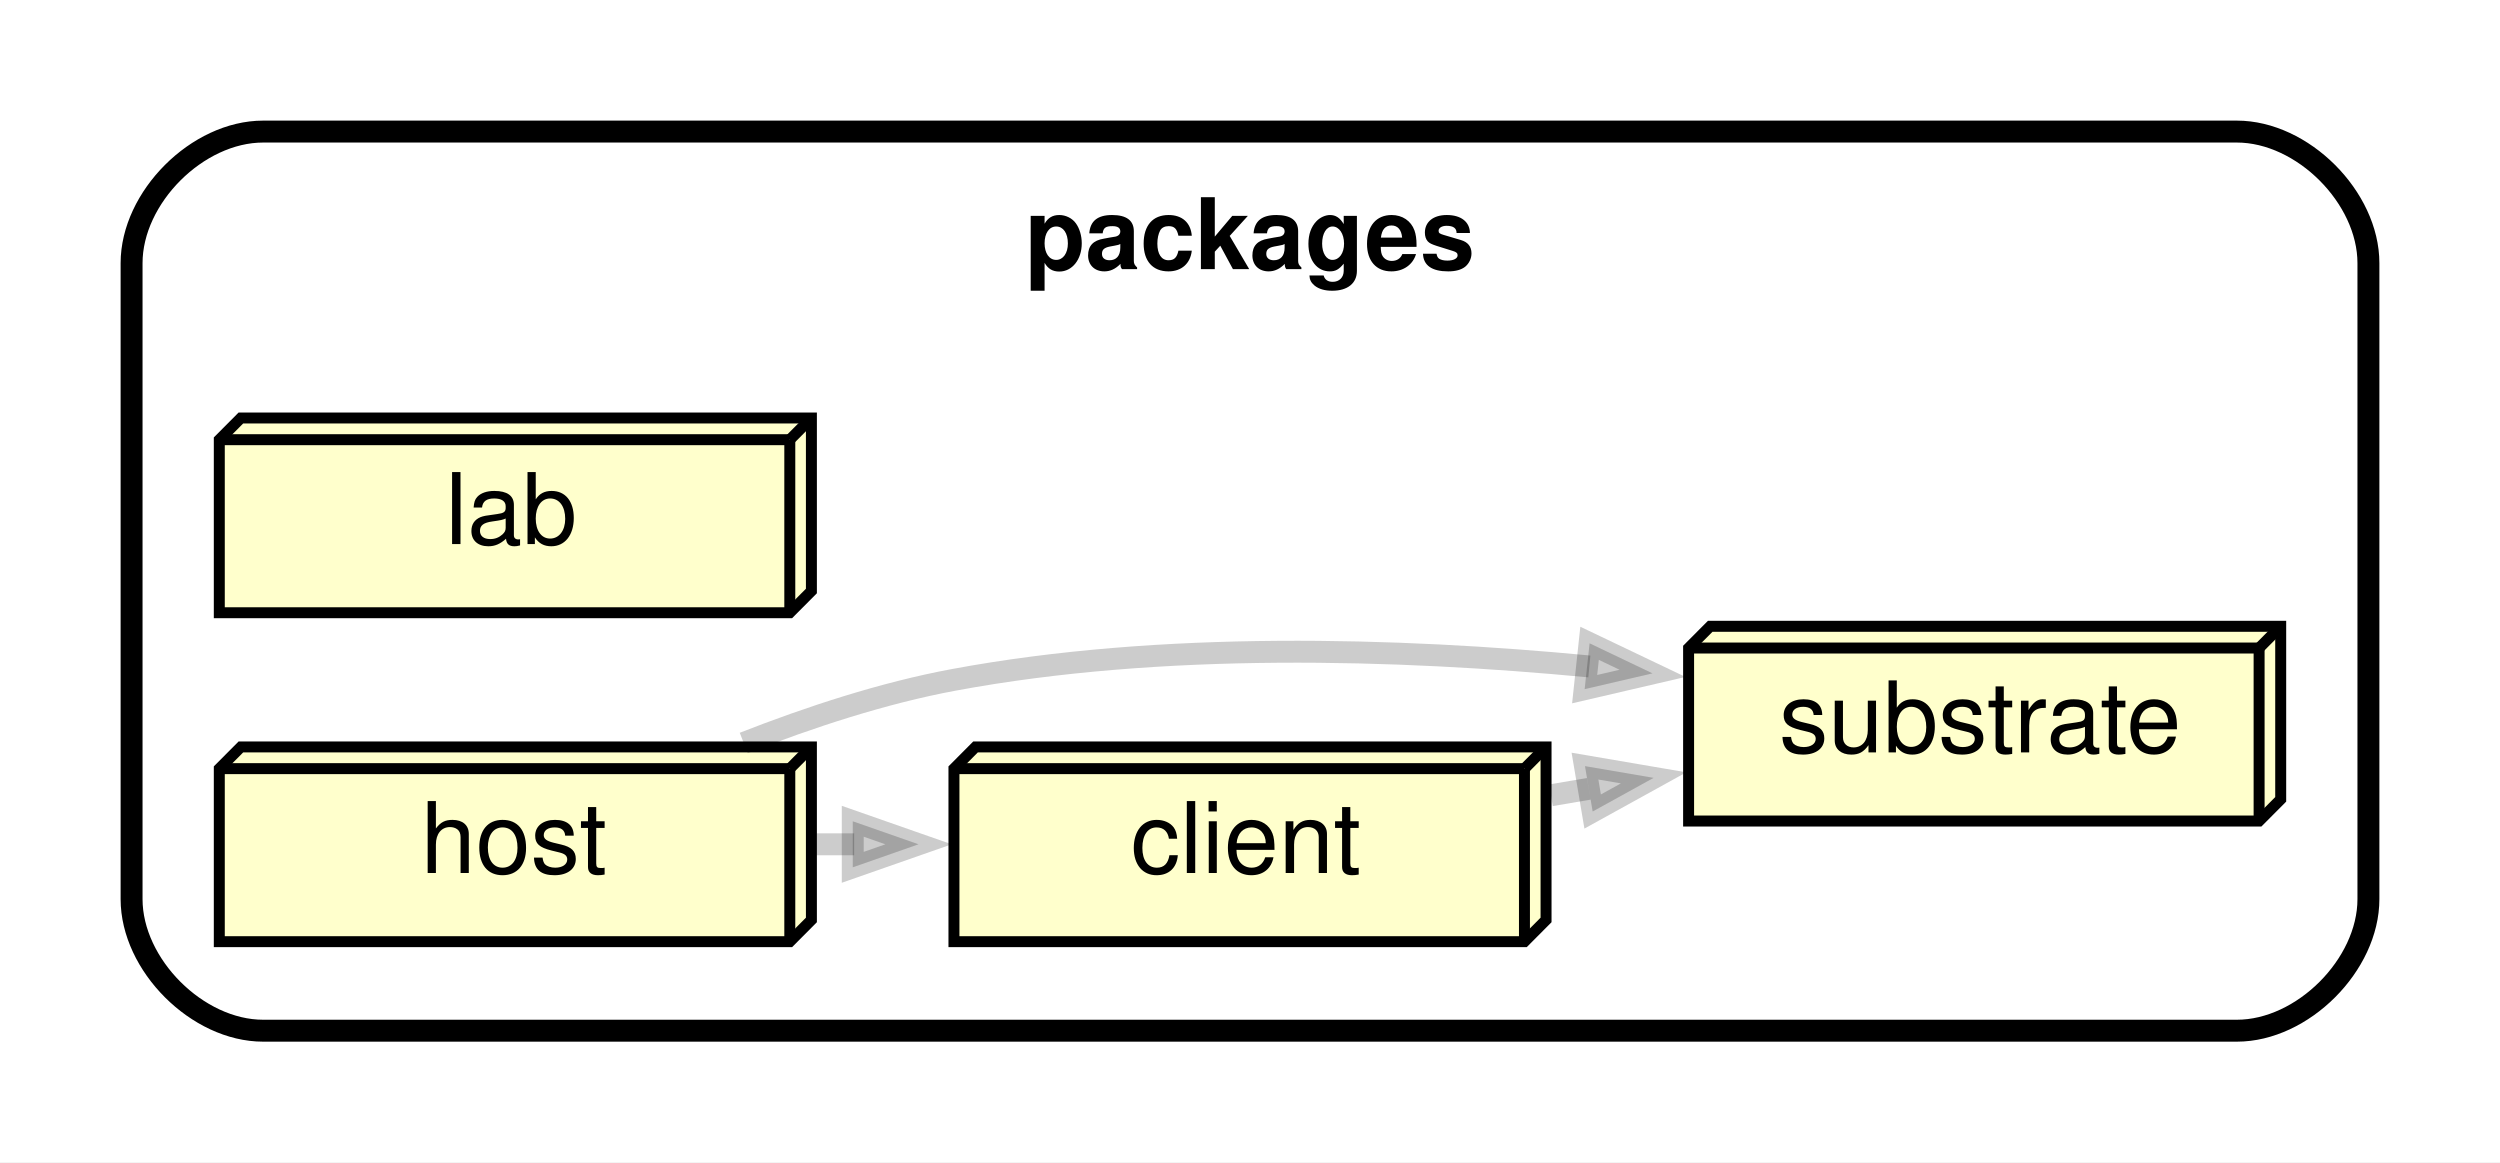
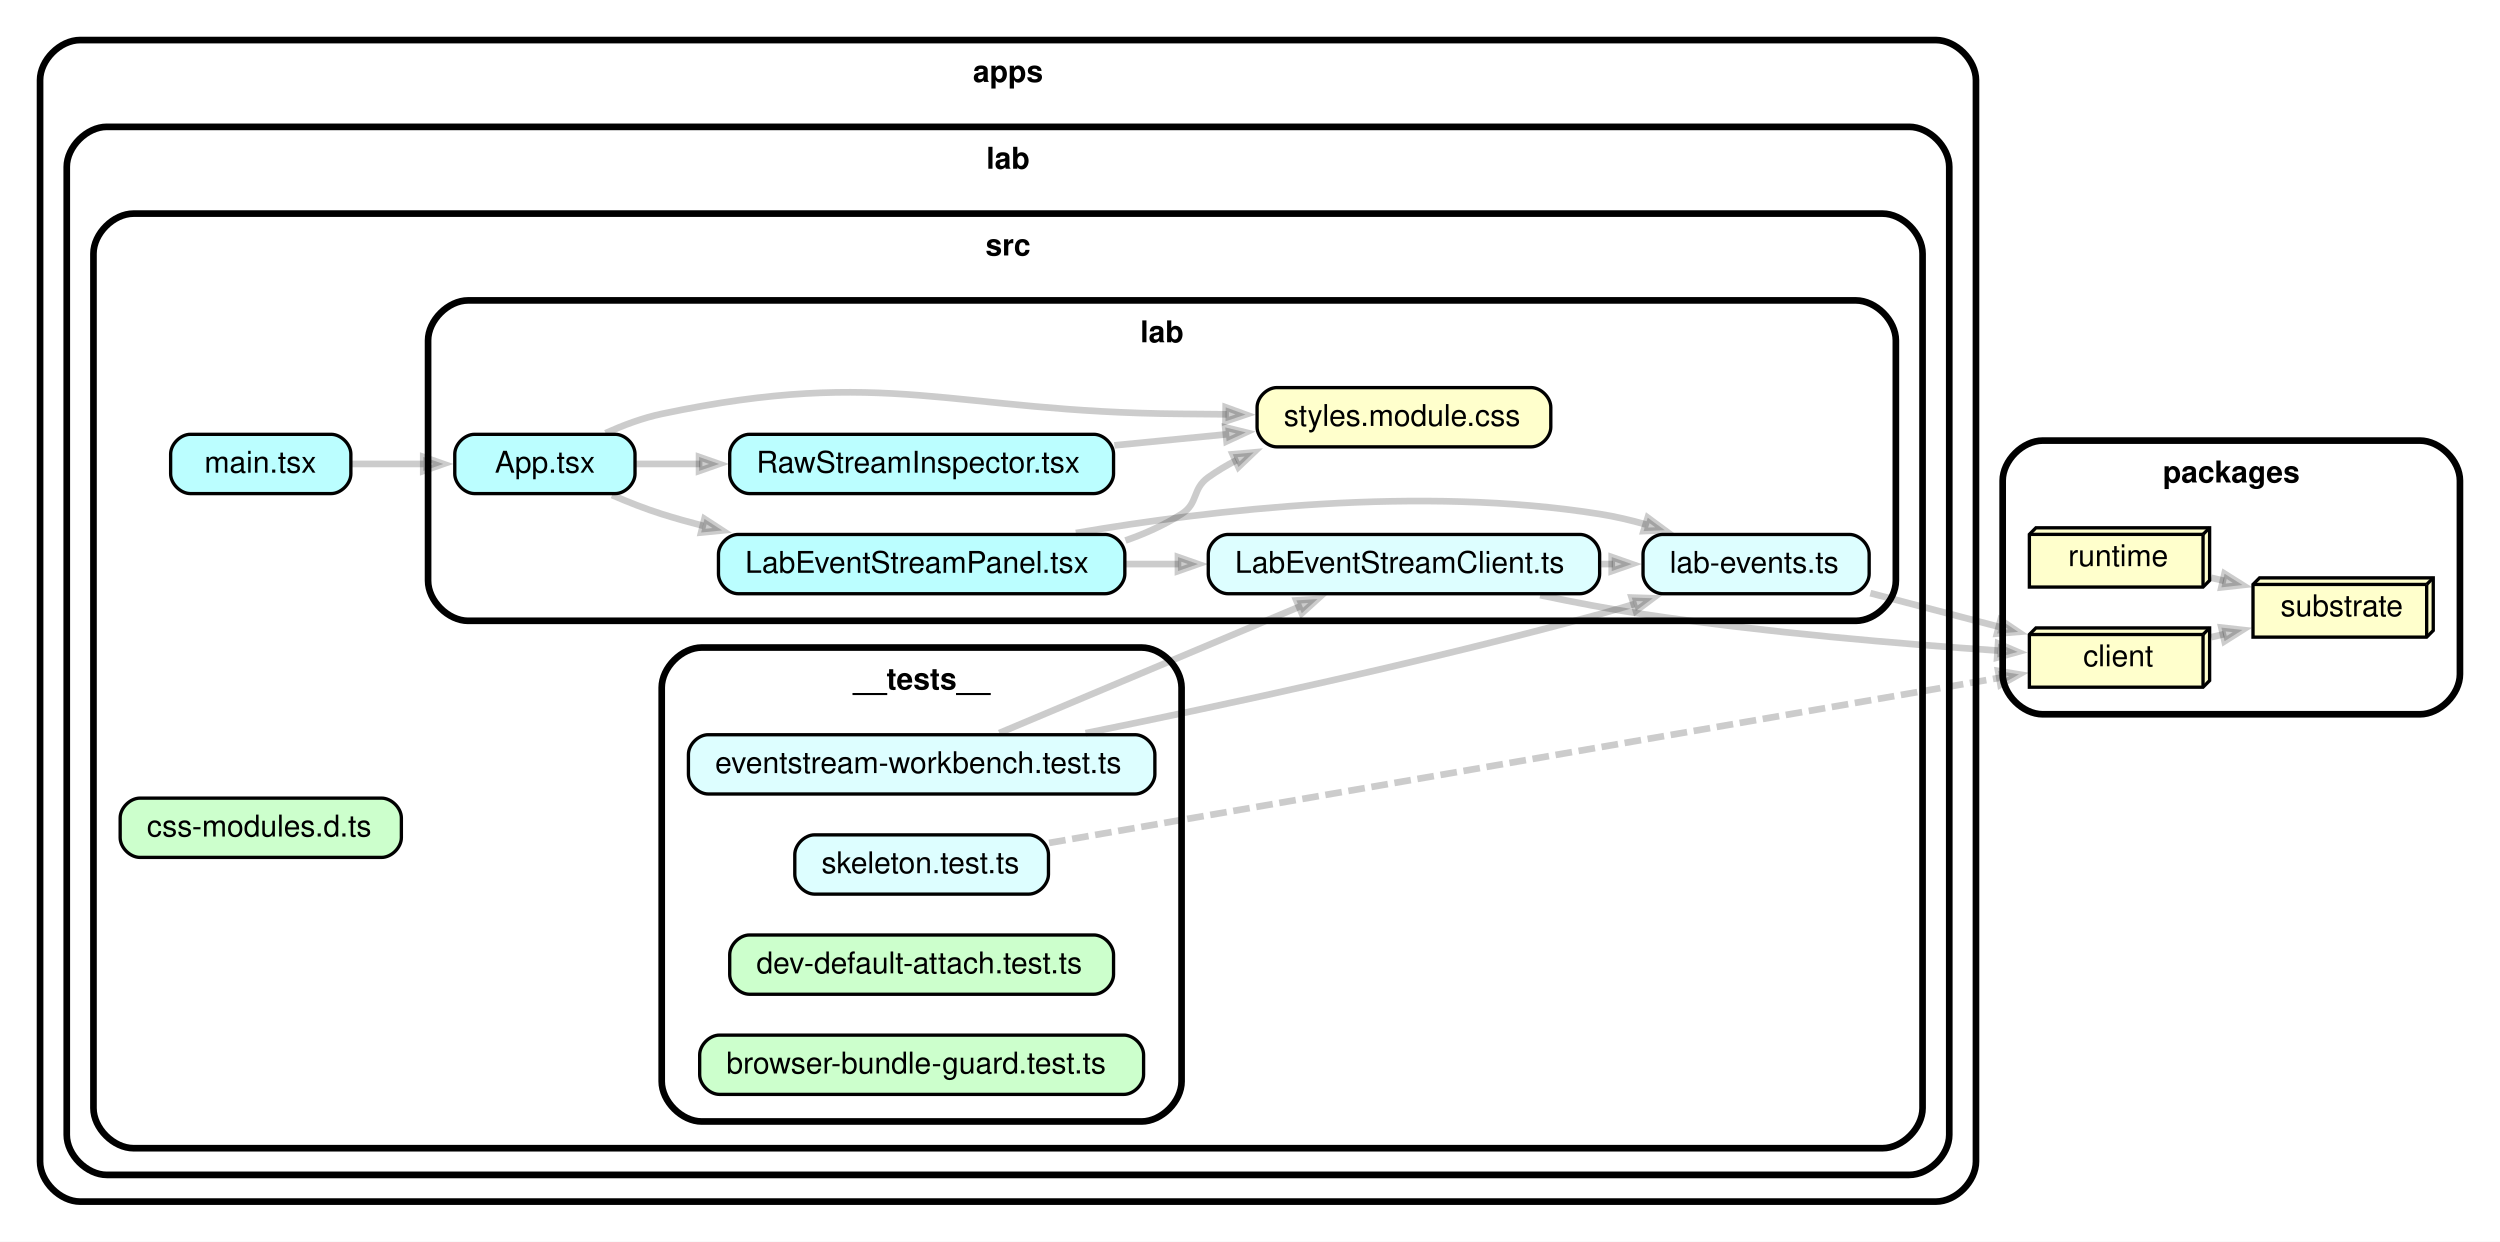
- <svg xmlns="http://www.w3.org/2000/svg" xmlns:xlink="http://www.w3.org/1999/xlink" width="228pt" height="106pt" viewBox="0.00 0.00 228.00 106.00">
-   <g id="graph0" class="graph" transform="scale(1 1) rotate(0) translate(4 102)">
-     <polygon fill="white" stroke="none" points="-4,4 -4,-102 224,-102 224,4 -4,4" />
+ <svg xmlns="http://www.w3.org/2000/svg" xmlns:xlink="http://www.w3.org/1999/xlink" width="749pt" height="372pt" viewBox="0.00 0.00 749.00 372.00">
+   <g id="graph0" class="graph" transform="scale(1 1) rotate(0) translate(4 368)">
+     <polygon fill="white" stroke="none" points="-4,4 -4,-368 745,-368 745,4 -4,4" />
    <g id="clust1" class="cluster">
-       <path fill="#ffffff" stroke="black" stroke-width="2" d="M20,-8C20,-8 200,-8 200,-8 206,-8 212,-14 212,-20 212,-20 212,-78 212,-78 212,-84 206,-90 200,-90 200,-90 20,-90 20,-90 14,-90 8,-84 8,-78 8,-78 8,-20 8,-20 8,-14 14,-8 20,-8" />
-       <text xml:space="preserve" text-anchor="middle" x="110" y="-77.45" font-family="Helvetica,sans-Serif" font-weight="bold" font-size="9.00">packages</text>
+       <path fill="#ffffff" stroke="black" stroke-width="2" d="M20,-8C20,-8 576,-8 576,-8 582,-8 588,-14 588,-20 588,-20 588,-344 588,-344 588,-350 582,-356 576,-356 576,-356 20,-356 20,-356 14,-356 8,-350 8,-344 8,-344 8,-20 8,-20 8,-14 14,-8 20,-8" />
+       <text xml:space="preserve" text-anchor="middle" x="298" y="-343.45" font-family="Helvetica,sans-Serif" font-weight="bold" font-size="9.00">apps</text>
+     </g>
+     <g id="clust2" class="cluster">
+       <path fill="#ffffff" stroke="black" stroke-width="2" d="M28,-16C28,-16 568,-16 568,-16 574,-16 580,-22 580,-28 580,-28 580,-318 580,-318 580,-324 574,-330 568,-330 568,-330 28,-330 28,-330 22,-330 16,-324 16,-318 16,-318 16,-28 16,-28 16,-22 22,-16 28,-16" />
+       <text xml:space="preserve" text-anchor="middle" x="298" y="-317.45" font-family="Helvetica,sans-Serif" font-weight="bold" font-size="9.00">lab</text>
+     </g>
+     <g id="clust3" class="cluster">
+       <path fill="#ffffff" stroke="black" stroke-width="2" d="M36,-24C36,-24 560,-24 560,-24 566,-24 572,-30 572,-36 572,-36 572,-292 572,-292 572,-298 566,-304 560,-304 560,-304 36,-304 36,-304 30,-304 24,-298 24,-292 24,-292 24,-36 24,-36 24,-30 30,-24 36,-24" />
+       <text xml:space="preserve" text-anchor="middle" x="298" y="-291.45" font-family="Helvetica,sans-Serif" font-weight="bold" font-size="9.00">src</text>
+     </g>
+     <g id="clust4" class="cluster">
+       <path fill="#ffffff" stroke="black" stroke-width="2" d="M206.25,-32C206.25,-32 338,-32 338,-32 344,-32 350,-38 350,-44 350,-44 350,-162 350,-162 350,-168 344,-174 338,-174 338,-174 206.25,-174 206.25,-174 200.25,-174 194.25,-168 194.25,-162 194.25,-162 194.25,-44 194.25,-44 194.25,-38 200.25,-32 206.25,-32" />
+       <text xml:space="preserve" text-anchor="middle" x="272.12" y="-161.45" font-family="Helvetica,sans-Serif" font-weight="bold" font-size="9.00">__tests__</text>
+     </g>
+     <g id="clust5" class="cluster">
+       <path fill="#ffffff" stroke="black" stroke-width="2" d="M136.25,-182C136.25,-182 552,-182 552,-182 558,-182 564,-188 564,-194 564,-194 564,-266 564,-266 564,-272 558,-278 552,-278 552,-278 136.25,-278 136.25,-278 130.25,-278 124.25,-272 124.25,-266 124.25,-266 124.25,-194 124.25,-194 124.25,-188 130.25,-182 136.25,-182" />
+       <text xml:space="preserve" text-anchor="middle" x="344.12" y="-265.45" font-family="Helvetica,sans-Serif" font-weight="bold" font-size="9.00">lab</text>
+     </g>
+     <g id="clust6" class="cluster">
+       <path fill="#ffffff" stroke="black" stroke-width="2" d="M608,-154C608,-154 721,-154 721,-154 727,-154 733,-160 733,-166 733,-166 733,-224 733,-224 733,-230 727,-236 721,-236 721,-236 608,-236 608,-236 602,-236 596,-230 596,-224 596,-224 596,-166 596,-166 596,-160 602,-154 608,-154" />
+       <text xml:space="preserve" text-anchor="middle" x="664.5" y="-223.45" font-family="Helvetica,sans-Serif" font-weight="bold" font-size="9.00">packages</text>
    </g>
    <g id="node1" class="node">
      <g id="a_node1">
-         <a xlink:href="packages/client" xlink:title="client">
-           <polygon fill="#ffffcc" stroke="black" points="137,-33.88 84.97,-33.88 83,-31.9 83,-16.12 135.03,-16.12 137,-18.1 137,-33.88" />
-           <polyline fill="none" stroke="black" points="135.03,-31.9 83,-31.9" />
-           <polyline fill="none" stroke="black" points="135.03,-31.9 135.03,-16.12" />
-           <polyline fill="none" stroke="black" points="135.03,-31.9 137,-33.88" />
-           <text xml:space="preserve" text-anchor="start" x="99.12" y="-22.38" font-family="Helvetica,sans-Serif" font-size="9.00">client</text>
+         <a xlink:href="apps/lab/src/__tests__/browser-bundle-guard.test.ts" xlink:title="browser-bundle-guard.test.ts">
+           <path fill="#ccffcc" stroke="black" d="M332.71,-57.88C332.71,-57.88 211.54,-57.88 211.54,-57.88 208.58,-57.88 205.62,-54.92 205.62,-51.96 205.62,-51.96 205.62,-46.04 205.62,-46.04 205.62,-43.08 208.58,-40.12 211.54,-40.12 211.54,-40.12 332.71,-40.12 332.71,-40.12 335.67,-40.12 338.62,-43.08 338.62,-46.04 338.62,-46.04 338.62,-51.96 338.62,-51.96 338.62,-54.92 335.67,-57.88 332.71,-57.88" />
+           <text xml:space="preserve" text-anchor="start" x="213.62" y="-46.38" font-family="Helvetica,sans-Serif" font-size="9.00">browser-bundle-guard.test.ts</text>
        </a>
      </g>
    </g>
    <g id="node2" class="node">
      <g id="a_node2">
-         <a xlink:href="packages/substrate" xlink:title="substrate">
-           <polygon fill="#ffffcc" stroke="black" points="204,-44.88 151.97,-44.88 150,-42.9 150,-27.12 202.03,-27.12 204,-29.1 204,-44.88" />
-           <polyline fill="none" stroke="black" points="202.03,-42.9 150,-42.9" />
-           <polyline fill="none" stroke="black" points="202.03,-42.9 202.03,-27.12" />
-           <polyline fill="none" stroke="black" points="202.03,-42.9 204,-44.88" />
-           <text xml:space="preserve" text-anchor="start" x="158.25" y="-33.38" font-family="Helvetica,sans-Serif" font-size="9.00">substrate</text>
-         </a>
-       </g>
-     </g>
-     <g id="edge1" class="edge">
-       <path fill="none" stroke="#000000" stroke-width="2" stroke-opacity="0.2" d="M137.44,-29.47C138.58,-29.67 139.74,-29.86 140.9,-30.06" />
-       <polygon fill="#000000" fill-opacity="0.2" stroke="#000000" stroke-width="2" stroke-opacity="0.2" points="140.55,-32.13 146.81,-31.06 141.25,-27.99 140.55,-32.13" />
+         <a xlink:href="apps/lab/src/__tests__/dev-default-attach.test.ts" xlink:title="dev-default-attach.test.ts">
+           <path fill="#ccffcc" stroke="black" d="M323.71,-87.88C323.71,-87.88 220.54,-87.88 220.54,-87.88 217.58,-87.88 214.62,-84.92 214.62,-81.96 214.62,-81.96 214.62,-76.04 214.62,-76.04 214.62,-73.08 217.58,-70.12 220.54,-70.12 220.54,-70.12 323.71,-70.12 323.71,-70.12 326.67,-70.12 329.62,-73.08 329.62,-76.04 329.62,-76.04 329.62,-81.96 329.62,-81.96 329.62,-84.92 326.67,-87.88 323.71,-87.88" />
+           <text xml:space="preserve" text-anchor="start" x="222.62" y="-76.38" font-family="Helvetica,sans-Serif" font-size="9.00">dev-default-attach.test.ts</text>
+         </a>
+       </g>
    </g>
    <g id="node3" class="node">
      <g id="a_node3">
-         <a xlink:href="packages/host" xlink:title="host">
-           <polygon fill="#ffffcc" stroke="black" points="70,-33.88 17.97,-33.88 16,-31.9 16,-16.12 68.03,-16.12 70,-18.1 70,-33.88" />
-           <polyline fill="none" stroke="black" points="68.03,-31.9 16,-31.9" />
-           <polyline fill="none" stroke="black" points="68.03,-31.9 68.03,-16.12" />
-           <polyline fill="none" stroke="black" points="68.03,-31.9 70,-33.88" />
-           <text xml:space="preserve" text-anchor="start" x="34.38" y="-22.38" font-family="Helvetica,sans-Serif" font-size="9.00">host</text>
-         </a>
-       </g>
-     </g>
-     <g id="edge2" class="edge">
-       <path fill="none" stroke="#000000" stroke-width="2" stroke-opacity="0.2" d="M70.44,-25C71.58,-25 72.74,-25 73.9,-25" />
-       <polygon fill="#000000" fill-opacity="0.2" stroke="#000000" stroke-width="2" stroke-opacity="0.2" points="73.77,-27.1 79.77,-25 73.77,-22.9 73.77,-27.1" />
-     </g>
-     <g id="edge3" class="edge">
-       <path fill="none" stroke="#000000" stroke-width="2" stroke-opacity="0.2" d="M63.83,-34.24C69.85,-36.6 76.58,-38.81 83,-40 101.94,-43.52 123.41,-42.89 140.95,-41.22" />
-       <polygon fill="#000000" fill-opacity="0.2" stroke="#000000" stroke-width="2" stroke-opacity="0.2" points="140.97,-43.33 146.71,-40.59 140.52,-39.15 140.97,-43.33" />
+         <a xlink:href="apps/lab/src/__tests__/eventstream-workbench.test.ts" xlink:title="eventstream-workbench.test.ts">
+           <path fill="#ddfeff" stroke="black" d="M336.08,-147.88C336.08,-147.88 208.17,-147.88 208.17,-147.88 205.21,-147.88 202.25,-144.92 202.25,-141.96 202.25,-141.96 202.25,-136.04 202.25,-136.04 202.25,-133.08 205.21,-130.12 208.17,-130.12 208.17,-130.12 336.08,-130.12 336.08,-130.12 339.04,-130.12 342,-133.08 342,-136.04 342,-136.04 342,-141.96 342,-141.96 342,-144.92 339.04,-147.88 336.08,-147.88" />
+           <text xml:space="preserve" text-anchor="start" x="210.25" y="-136.38" font-family="Helvetica,sans-Serif" font-size="9.00">eventstream-workbench.test.ts</text>
+         </a>
+       </g>
    </g>
    <g id="node4" class="node">
      <g id="a_node4">
-         <a xlink:href="packages/lab" xlink:title="lab">
-           <polygon fill="#ffffcc" stroke="black" points="70,-63.88 17.97,-63.88 16,-61.9 16,-46.12 68.03,-46.12 70,-48.1 70,-63.88" />
-           <polyline fill="none" stroke="black" points="68.03,-61.9 16,-61.9" />
-           <polyline fill="none" stroke="black" points="68.03,-61.9 68.03,-46.12" />
-           <polyline fill="none" stroke="black" points="68.03,-61.9 70,-63.88" />
-           <text xml:space="preserve" text-anchor="start" x="36.62" y="-52.38" font-family="Helvetica,sans-Serif" font-size="9.00">lab</text>
-         </a>
-       </g>
+         <a xlink:href="apps/lab/src/lab/lab-events.ts" xlink:title="lab-events.ts">
+           <path fill="#ddfeff" stroke="black" d="M550.08,-207.88C550.08,-207.88 494.17,-207.88 494.17,-207.88 491.21,-207.88 488.25,-204.92 488.25,-201.96 488.25,-201.96 488.25,-196.04 488.25,-196.04 488.25,-193.08 491.21,-190.12 494.17,-190.12 494.17,-190.12 550.08,-190.12 550.08,-190.12 553.04,-190.12 556,-193.08 556,-196.04 556,-196.04 556,-201.96 556,-201.96 556,-204.92 553.04,-207.88 550.08,-207.88" />
+           <text xml:space="preserve" text-anchor="start" x="496.25" y="-196.38" font-family="Helvetica,sans-Serif" font-size="9.00">lab-events.ts</text>
+         </a>
+       </g>
+     </g>
+     <g id="edge1" class="edge">
+       <path fill="none" stroke="#000000" stroke-width="2" stroke-opacity="0.2" d="M321.23,-148.34C362.38,-156.66 423.07,-169.7 475.25,-184 478.61,-184.92 482.09,-185.94 485.56,-187" />
+       <polygon fill="#000000" fill-opacity="0.2" stroke="#000000" stroke-width="2" stroke-opacity="0.2" points="484.85,-188.97 491.2,-188.77 486.11,-184.97 484.85,-188.97" />
+     </g>
+     <g id="node5" class="node">
+       <g id="a_node5">
+         <a xlink:href="apps/lab/src/lab/LabEventStreamClient.ts" xlink:title="LabEventStreamClient.ts">
+           <path fill="#ddfeff" stroke="black" d="M469.33,-207.88C469.33,-207.88 363.92,-207.88 363.92,-207.88 360.96,-207.88 358,-204.92 358,-201.96 358,-201.96 358,-196.04 358,-196.04 358,-193.08 360.96,-190.12 363.92,-190.12 363.92,-190.12 469.33,-190.12 469.33,-190.12 472.29,-190.12 475.25,-193.08 475.25,-196.04 475.25,-196.04 475.25,-201.96 475.25,-201.96 475.25,-204.92 472.29,-207.88 469.33,-207.88" />
+           <text xml:space="preserve" text-anchor="start" x="366" y="-196.38" font-family="Helvetica,sans-Serif" font-size="9.00">LabEventStreamClient.ts</text>
+         </a>
+       </g>
+     </g>
+     <g id="edge2" class="edge">
+       <path fill="none" stroke="#000000" stroke-width="2" stroke-opacity="0.2" d="M295.39,-148.38C319.55,-158.55 358.26,-174.85 385.21,-186.19" />
+       <polygon fill="#000000" fill-opacity="0.2" stroke="#000000" stroke-width="2" stroke-opacity="0.2" points="384.38,-188.12 390.73,-188.52 386.01,-184.25 384.38,-188.12" />
+     </g>
+     <g id="node7" class="node">
+       <g id="a_node7">
+         <a xlink:href="packages/client" xlink:title="client">
+           <polygon fill="#ffffcc" stroke="black" points="658,-179.88 605.97,-179.88 604,-177.9 604,-162.12 656.03,-162.12 658,-164.1 658,-179.88" />
+           <polyline fill="none" stroke="black" points="656.03,-177.9 604,-177.9" />
+           <polyline fill="none" stroke="black" points="656.03,-177.9 656.03,-162.12" />
+           <polyline fill="none" stroke="black" points="656.03,-177.9 658,-179.88" />
+           <text xml:space="preserve" text-anchor="start" x="620.12" y="-168.38" font-family="Helvetica,sans-Serif" font-size="9.00">client</text>
+         </a>
+       </g>
+     </g>
+     <g id="edge13" class="edge">
+       <path fill="none" stroke="#000000" stroke-width="2" stroke-opacity="0.2" d="M556.36,-190.29C568.58,-187.09 582.47,-183.45 594.86,-180.21" />
+       <polygon fill="#000000" fill-opacity="0.2" stroke="#000000" stroke-width="2" stroke-opacity="0.2" points="595.37,-182.24 600.64,-178.69 594.31,-178.18 595.37,-182.24" />
+     </g>
+     <g id="edge7" class="edge">
+       <path fill="none" stroke="#000000" stroke-width="2" stroke-opacity="0.2" d="M475.73,-199C476.89,-199 478.06,-199 479.21,-199" />
+       <polygon fill="#000000" fill-opacity="0.2" stroke="#000000" stroke-width="2" stroke-opacity="0.2" points="478.87,-201.1 484.87,-199 478.87,-196.9 478.87,-201.1" />
+     </g>
+     <g id="edge8" class="edge">
+       <path fill="none" stroke="#000000" stroke-width="2" stroke-opacity="0.2" d="M457.44,-189.69C467.45,-187.58 478.21,-185.52 488.25,-184 524.3,-178.54 565.88,-175.05 594.64,-173.08" />
+       <polygon fill="#000000" fill-opacity="0.2" stroke="#000000" stroke-width="2" stroke-opacity="0.2" points="594.63,-175.19 600.48,-172.69 594.35,-171 594.63,-175.19" />
+     </g>
+     <g id="node6" class="node">
+       <g id="a_node6">
+         <a xlink:href="apps/lab/src/__tests__/skeleton.test.ts" xlink:title="skeleton.test.ts">
+           <path fill="#ddfeff" stroke="black" d="M304.21,-117.88C304.21,-117.88 240.04,-117.88 240.04,-117.88 237.08,-117.88 234.12,-114.92 234.12,-111.96 234.12,-111.96 234.12,-106.04 234.12,-106.04 234.12,-103.08 237.08,-100.12 240.04,-100.12 240.04,-100.12 304.21,-100.12 304.21,-100.12 307.17,-100.12 310.12,-103.08 310.12,-106.04 310.12,-106.04 310.12,-111.96 310.12,-111.96 310.12,-114.92 307.17,-117.88 304.21,-117.88" />
+           <text xml:space="preserve" text-anchor="start" x="242.12" y="-106.38" font-family="Helvetica,sans-Serif" font-size="9.00">skeleton.test.ts</text>
+         </a>
+       </g>
+     </g>
+     <g id="edge3" class="edge">
+       <path fill="none" stroke="#000000" stroke-width="2" stroke-dasharray="5,2" stroke-opacity="0.2" d="M310.31,-115.46C379.67,-127.51 527.87,-153.26 595.31,-164.97" />
+       <polygon fill="#000000" fill-opacity="0.2" stroke="#000000" stroke-width="2" stroke-opacity="0.2" points="594.63,-166.99 600.9,-165.95 595.35,-162.85 594.63,-166.99" />
+     </g>
+     <g id="node14" class="node">
+       <g id="a_node14">
+         <a xlink:href="packages/substrate" xlink:title="substrate">
+           <polygon fill="#ffffcc" stroke="black" points="725,-194.88 672.97,-194.88 671,-192.9 671,-177.12 723.03,-177.12 725,-179.1 725,-194.88" />
+           <polyline fill="none" stroke="black" points="723.03,-192.9 671,-192.9" />
+           <polyline fill="none" stroke="black" points="723.03,-192.9 723.03,-177.12" />
+           <polyline fill="none" stroke="black" points="723.03,-192.9 725,-194.88" />
+           <text xml:space="preserve" text-anchor="start" x="679.25" y="-183.38" font-family="Helvetica,sans-Serif" font-size="9.00">substrate</text>
+         </a>
+       </g>
+     </g>
+     <g id="edge15" class="edge">
+       <path fill="none" stroke="#000000" stroke-width="2" stroke-opacity="0.2" d="M658.44,-177.1C659.71,-177.4 661,-177.69 662.29,-177.99" />
+       <polygon fill="#000000" fill-opacity="0.2" stroke="#000000" stroke-width="2" stroke-opacity="0.2" points="661.53,-179.97 667.85,-179.27 662.47,-175.88 661.53,-179.97" />
+     </g>
+     <g id="node8" class="node">
+       <g id="a_node8">
+         <a xlink:href="apps/lab/src/css-modules.d.ts" xlink:title="css-modules.d.ts">
+           <path fill="#ccffcc" stroke="black" d="M110.33,-128.88C110.33,-128.88 37.92,-128.88 37.92,-128.88 34.96,-128.88 32,-125.92 32,-122.96 32,-122.96 32,-117.04 32,-117.04 32,-114.08 34.96,-111.12 37.92,-111.12 37.92,-111.12 110.33,-111.12 110.33,-111.12 113.29,-111.12 116.25,-114.08 116.25,-117.04 116.25,-117.04 116.25,-122.96 116.25,-122.96 116.25,-125.92 113.29,-128.88 110.33,-128.88" />
+           <text xml:space="preserve" text-anchor="start" x="40" y="-117.38" font-family="Helvetica,sans-Serif" font-size="9.00">css-modules.d.ts</text>
+         </a>
+       </g>
+     </g>
+     <g id="node9" class="node">
+       <g id="a_node9">
+         <a xlink:href="apps/lab/src/lab/App.tsx" xlink:title="App.tsx">
+           <path fill="#bbfeff" stroke="black" d="M180.33,-237.88C180.33,-237.88 138.17,-237.88 138.17,-237.88 135.21,-237.88 132.25,-234.92 132.25,-231.96 132.25,-231.96 132.25,-226.04 132.25,-226.04 132.25,-223.08 135.21,-220.12 138.17,-220.12 138.17,-220.12 180.33,-220.12 180.33,-220.12 183.29,-220.12 186.25,-223.08 186.25,-226.04 186.25,-226.04 186.25,-231.96 186.25,-231.96 186.25,-234.92 183.29,-237.88 180.33,-237.88" />
+           <text xml:space="preserve" text-anchor="start" x="144.25" y="-226.38" font-family="Helvetica,sans-Serif" font-size="9.00">App.tsx</text>
+         </a>
+       </g>
+     </g>
+     <g id="node10" class="node">
+       <g id="a_node10">
+         <a xlink:href="apps/lab/src/lab/LabEventStreamPanel.tsx" xlink:title="LabEventStreamPanel.tsx">
+           <path fill="#bbfeff" stroke="black" d="M327.08,-207.88C327.08,-207.88 217.17,-207.88 217.17,-207.88 214.21,-207.88 211.25,-204.92 211.25,-201.96 211.25,-201.96 211.25,-196.04 211.25,-196.04 211.25,-193.08 214.21,-190.12 217.17,-190.12 217.17,-190.12 327.08,-190.12 327.08,-190.12 330.04,-190.12 333,-193.08 333,-196.04 333,-196.04 333,-201.96 333,-201.96 333,-204.92 330.04,-207.88 327.08,-207.88" />
+           <text xml:space="preserve" text-anchor="start" x="219.25" y="-196.38" font-family="Helvetica,sans-Serif" font-size="9.00">LabEventStreamPanel.tsx</text>
+         </a>
+       </g>
+     </g>
+     <g id="edge4" class="edge">
+       <path fill="none" stroke="#000000" stroke-width="2" stroke-opacity="0.2" d="M179.38,-219.67C184.16,-217.59 189.33,-215.55 194.25,-214 198.26,-212.74 202.41,-211.57 206.63,-210.48" />
+       <polygon fill="#000000" fill-opacity="0.2" stroke="#000000" stroke-width="2" stroke-opacity="0.2" points="207.06,-212.54 212.39,-209.08 206.06,-208.46 207.06,-212.54" />
+     </g>
+     <g id="node11" class="node">
+       <g id="a_node11">
+         <a xlink:href="apps/lab/src/lab/RawStreamInspector.tsx" xlink:title="RawStreamInspector.tsx">
+           <path fill="#bbfeff" stroke="black" d="M323.71,-237.88C323.71,-237.88 220.54,-237.88 220.54,-237.88 217.58,-237.88 214.62,-234.92 214.62,-231.96 214.62,-231.96 214.62,-226.04 214.62,-226.04 214.62,-223.08 217.58,-220.12 220.54,-220.12 220.54,-220.12 323.71,-220.12 323.71,-220.12 326.67,-220.12 329.62,-223.08 329.62,-226.04 329.62,-226.04 329.62,-231.96 329.62,-231.96 329.62,-234.92 326.67,-237.88 323.71,-237.88" />
+           <text xml:space="preserve" text-anchor="start" x="222.62" y="-226.38" font-family="Helvetica,sans-Serif" font-size="9.00">RawStreamInspector.tsx</text>
+         </a>
+       </g>
+     </g>
+     <g id="edge5" class="edge">
+       <path fill="none" stroke="#000000" stroke-width="2" stroke-opacity="0.2" d="M186.53,-229C192.47,-229 199.04,-229 205.81,-229" />
+       <polygon fill="#000000" fill-opacity="0.2" stroke="#000000" stroke-width="2" stroke-opacity="0.2" points="205.44,-231.1 211.44,-229 205.44,-226.9 205.44,-231.1" />
+     </g>
+     <g id="node12" class="node">
+       <g id="a_node12">
+         <a xlink:href="apps/lab/src/lab/styles.module.css" xlink:title="styles.module.css">
+           <path fill="#ffffcc" stroke="black" d="M454.71,-251.88C454.71,-251.88 378.54,-251.88 378.54,-251.88 375.58,-251.88 372.62,-248.92 372.62,-245.96 372.62,-245.96 372.62,-240.04 372.62,-240.04 372.62,-237.08 375.58,-234.12 378.54,-234.12 378.54,-234.12 454.71,-234.12 454.71,-234.12 457.67,-234.12 460.62,-237.08 460.62,-240.04 460.62,-240.04 460.62,-245.96 460.62,-245.96 460.62,-248.92 457.67,-251.88 454.71,-251.88" />
+           <text xml:space="preserve" text-anchor="start" x="380.62" y="-240.38" font-family="Helvetica,sans-Serif" font-size="9.00">styles.module.css</text>
+         </a>
+       </g>
+     </g>
+     <g id="edge6" class="edge">
+       <path fill="none" stroke="#000000" stroke-width="2" stroke-opacity="0.2" d="M177.43,-238.23C182.68,-240.59 188.57,-242.8 194.25,-244 261.98,-258.28 280.78,-244.53 350,-244 354.37,-243.97 358.91,-243.92 363.47,-243.87" />
+       <polygon fill="#000000" fill-opacity="0.2" stroke="#000000" stroke-width="2" stroke-opacity="0.2" points="363.21,-245.97 369.18,-243.79 363.15,-241.77 363.21,-245.97" />
+     </g>
+     <g id="edge9" class="edge">
+       <path fill="none" stroke="#000000" stroke-width="2" stroke-opacity="0.2" d="M318.33,-208.31C359.46,-215.37 421.74,-222.53 475.25,-214 479.79,-213.28 484.49,-212.18 489.07,-210.89" />
+       <polygon fill="#000000" fill-opacity="0.2" stroke="#000000" stroke-width="2" stroke-opacity="0.2" points="489.66,-212.91 494.77,-209.14 488.42,-208.89 489.66,-212.91" />
+     </g>
+     <g id="edge10" class="edge">
+       <path fill="none" stroke="#000000" stroke-width="2" stroke-opacity="0.2" d="M333.14,-199C338.41,-199 343.75,-199 349.07,-199" />
+       <polygon fill="#000000" fill-opacity="0.2" stroke="#000000" stroke-width="2" stroke-opacity="0.2" points="348.92,-201.1 354.92,-199 348.92,-196.9 348.92,-201.1" />
+     </g>
+     <g id="edge11" class="edge">
+       <path fill="none" stroke="#000000" stroke-width="2" stroke-opacity="0.2" d="M333.19,-206.07C339.12,-208.12 344.84,-210.71 350,-214 355.1,-217.25 353.09,-221.48 358,-225 360.62,-226.88 363.45,-228.57 366.39,-230.09" />
+       <polygon fill="#000000" fill-opacity="0.2" stroke="#000000" stroke-width="2" stroke-opacity="0.2" points="365.31,-231.9 371.64,-232.46 367.04,-228.08 365.31,-231.9" />
+     </g>
+     <g id="edge12" class="edge">
+       <path fill="none" stroke="#000000" stroke-width="2" stroke-opacity="0.2" d="M329.85,-234.57C340.89,-235.66 352.41,-236.79 363.3,-237.86" />
+       <polygon fill="#000000" fill-opacity="0.2" stroke="#000000" stroke-width="2" stroke-opacity="0.2" points="363.08,-239.95 369.25,-238.44 363.49,-235.77 363.08,-239.95" />
+     </g>
+     <g id="node13" class="node">
+       <g id="a_node13">
+         <a xlink:href="apps/lab/src/main.tsx" xlink:title="main.tsx">
+           <path fill="#bbfeff" stroke="black" d="M95.21,-237.88C95.21,-237.88 53.04,-237.88 53.04,-237.88 50.08,-237.88 47.12,-234.92 47.12,-231.96 47.12,-231.96 47.12,-226.04 47.12,-226.04 47.12,-223.08 50.08,-220.12 53.04,-220.12 53.04,-220.12 95.21,-220.12 95.21,-220.12 98.17,-220.12 101.12,-223.08 101.12,-226.04 101.12,-226.04 101.12,-231.96 101.12,-231.96 101.12,-234.92 98.17,-237.88 95.21,-237.88" />
+           <text xml:space="preserve" text-anchor="start" x="57.25" y="-226.38" font-family="Helvetica,sans-Serif" font-size="9.00">main.tsx</text>
+         </a>
+       </g>
+     </g>
+     <g id="edge14" class="edge">
+       <path fill="none" stroke="#000000" stroke-width="2" stroke-opacity="0.2" d="M101.43,-229C108.25,-229 115.71,-229 122.91,-229" />
+       <polygon fill="#000000" fill-opacity="0.2" stroke="#000000" stroke-width="2" stroke-opacity="0.2" points="122.81,-231.1 128.81,-229 122.81,-226.9 122.81,-231.1" />
+     </g>
+     <g id="node15" class="node">
+       <g id="a_node15">
+         <a xlink:href="packages/runtime" xlink:title="runtime">
+           <polygon fill="#ffffcc" stroke="black" points="658,-209.88 605.97,-209.88 604,-207.9 604,-192.12 656.03,-192.12 658,-194.1 658,-209.88" />
+           <polyline fill="none" stroke="black" points="656.03,-207.9 604,-207.9" />
+           <polyline fill="none" stroke="black" points="656.03,-207.9 656.03,-192.12" />
+           <polyline fill="none" stroke="black" points="656.03,-207.9 658,-209.88" />
+           <text xml:space="preserve" text-anchor="start" x="615.62" y="-198.38" font-family="Helvetica,sans-Serif" font-size="9.00">runtime</text>
+         </a>
+       </g>
+     </g>
+     <g id="edge16" class="edge">
+       <path fill="none" stroke="#000000" stroke-width="2" stroke-opacity="0.2" d="M658.44,-194.9C659.71,-194.6 661,-194.31 662.29,-194.01" />
+       <polygon fill="#000000" fill-opacity="0.2" stroke="#000000" stroke-width="2" stroke-opacity="0.2" points="662.47,-196.12 667.85,-192.73 661.53,-192.03 662.47,-196.12" />
    </g>
  </g>
</svg>
